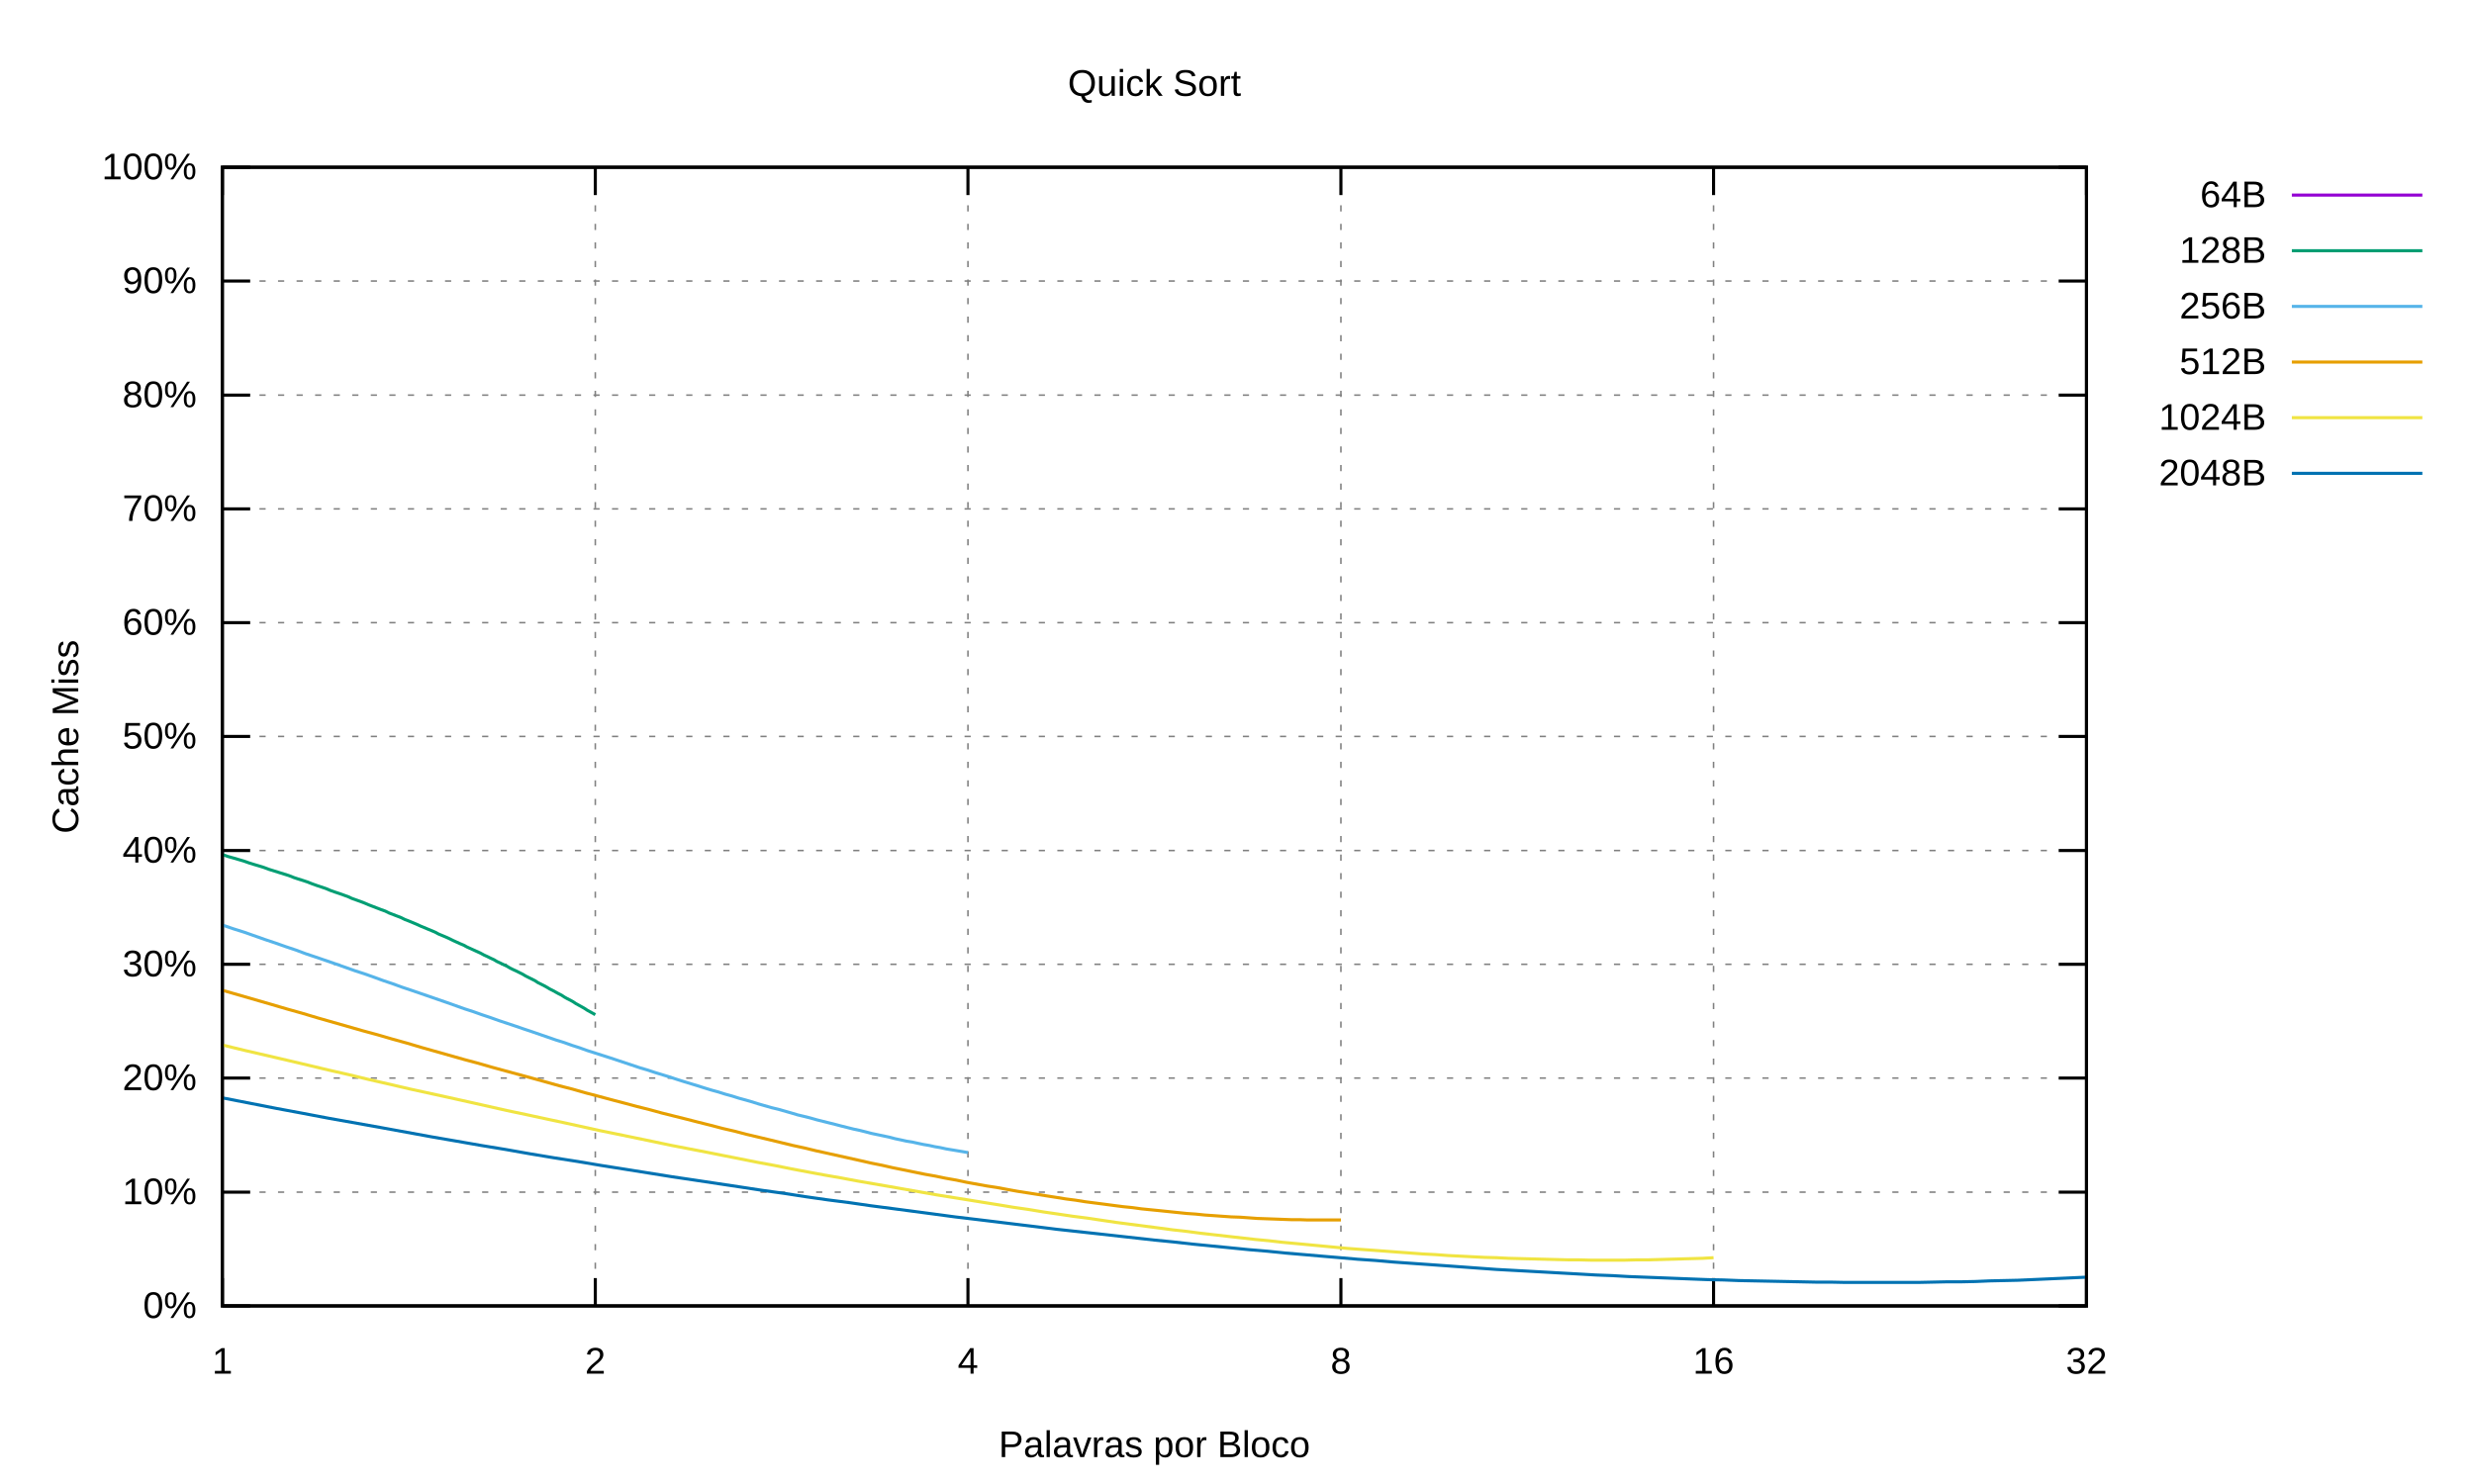
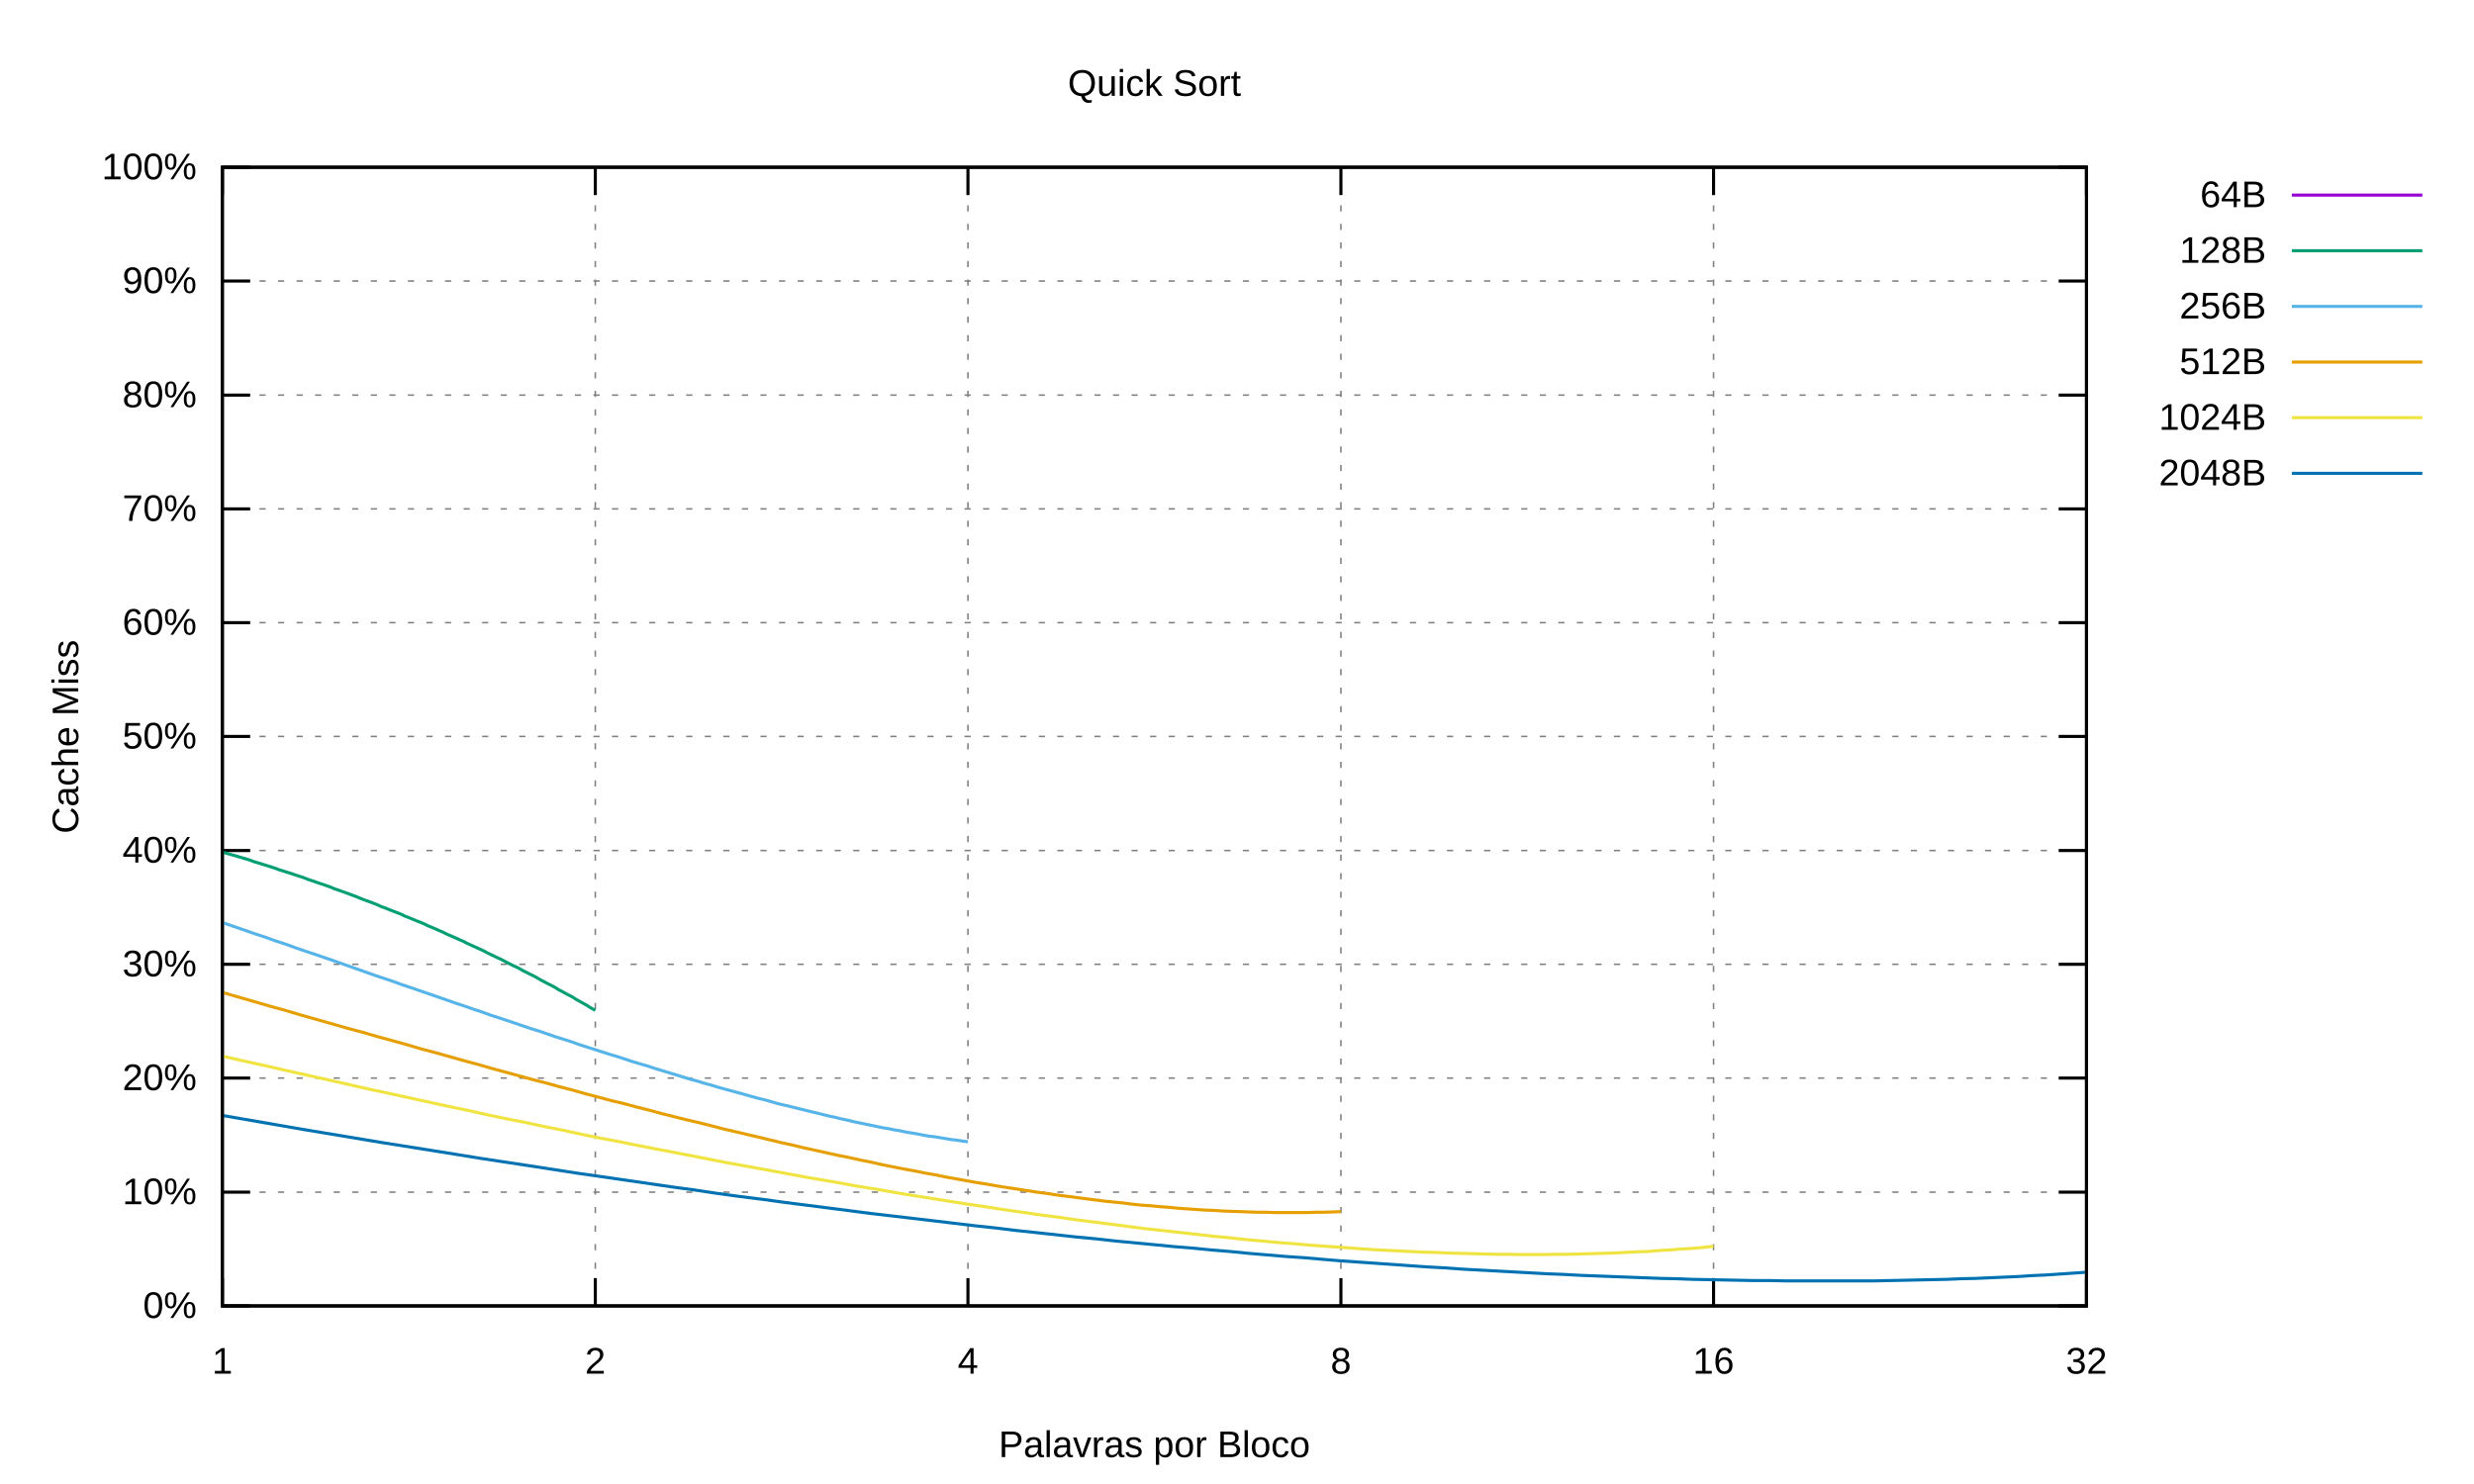
<svg xmlns="http://www.w3.org/2000/svg" xmlns:xlink="http://www.w3.org/1999/xlink" width="800" height="480" viewBox="0 0 800 480">
  <g id="gnuplot_canvas">
    <rect x="0" y="0" width="800" height="480" fill="none" />
    <defs>
      <circle id="gpDot" r="0.5" stroke-width="0.5" stroke="currentColor" />
      <path id="gpPt0" stroke-width="0.222" stroke="currentColor" d="M-1,0 h2 M0,-1 v2" />
      <path id="gpPt1" stroke-width="0.222" stroke="currentColor" d="M-1,-1 L1,1 M1,-1 L-1,1" />
      <path id="gpPt2" stroke-width="0.222" stroke="currentColor" d="M-1,0 L1,0 M0,-1 L0,1 M-1,-1 L1,1 M-1,1 L1,-1" />
      <rect id="gpPt3" stroke-width="0.222" stroke="currentColor" x="-1" y="-1" width="2" height="2" />
      <rect id="gpPt4" stroke-width="0.222" stroke="currentColor" fill="currentColor" x="-1" y="-1" width="2" height="2" />
      <circle id="gpPt5" stroke-width="0.222" stroke="currentColor" cx="0" cy="0" r="1" />
      <use xlink:href="#gpPt5" id="gpPt6" fill="currentColor" stroke="none" />
      <path id="gpPt7" stroke-width="0.222" stroke="currentColor" d="M0,-1.33 L-1.33,0.67 L1.33,0.67 z" />
      <use xlink:href="#gpPt7" id="gpPt8" fill="currentColor" stroke="none" />
      <use xlink:href="#gpPt7" id="gpPt9" stroke="currentColor" transform="rotate(180)" />
      <use xlink:href="#gpPt9" id="gpPt10" fill="currentColor" stroke="none" />
      <use xlink:href="#gpPt3" id="gpPt11" stroke="currentColor" transform="rotate(45)" />
      <use xlink:href="#gpPt11" id="gpPt12" fill="currentColor" stroke="none" />
      <path id="gpPt13" stroke-width="0.222" stroke="currentColor" d="M0,1.330 L1.265,0.411 L0.782,-1.067 L-0.782,-1.076 L-1.265,0.411 z" />
      <use xlink:href="#gpPt13" id="gpPt14" fill="currentColor" stroke="none" />
      <filter id="textbox" filterUnits="objectBoundingBox" x="0" y="0" height="1" width="1">
        <feFlood flood-color="white" flood-opacity="1" result="bgnd" />
        <feComposite in="SourceGraphic" in2="bgnd" operator="atop" />
      </filter>
      <filter id="greybox" filterUnits="objectBoundingBox" x="0" y="0" height="1" width="1">
        <feFlood flood-color="lightgrey" flood-opacity="1" result="grey" />
        <feComposite in="SourceGraphic" in2="grey" operator="atop" />
      </filter>
    </defs>
    <g fill="none" color="white" stroke="black" stroke-width="1.00" stroke-linecap="butt" stroke-linejoin="miter">
</g>
    <g fill="none" color="black" stroke="currentColor" stroke-width="1.00" stroke-linecap="butt" stroke-linejoin="miter">
</g>
    <g fill="none" color="black" stroke="black" stroke-width="0.50" stroke-linecap="butt" stroke-linejoin="miter">
</g>
    <g fill="none" color="gray" stroke="currentColor" stroke-width="0.50" stroke-linecap="butt" stroke-linejoin="miter">
      <path stroke="gray" stroke-dasharray="2,4" class="gridline" d="M71.9,422.4 L674.7,422.4  " />
    </g>
    <g fill="none" color="gray" stroke="gray" stroke-width="1.00" stroke-linecap="butt" stroke-linejoin="miter">
</g>
    <g fill="none" color="black" stroke="currentColor" stroke-width="1.00" stroke-linecap="butt" stroke-linejoin="miter">
      <path stroke="black" d="M71.9,422.4 L80.9,422.4 M674.7,422.4 L665.7,422.4  " />
      <g transform="translate(63.6,426.3)" stroke="none" fill="black" font-family="Arial" font-size="12.00" text-anchor="end">
        <text>
          <tspan font-family="Arial">0%</tspan>
        </text>
      </g>
    </g>
    <g fill="none" color="black" stroke="currentColor" stroke-width="1.00" stroke-linecap="butt" stroke-linejoin="miter">
</g>
    <g fill="none" color="black" stroke="black" stroke-width="0.50" stroke-linecap="butt" stroke-linejoin="miter">
</g>
    <g fill="none" color="gray" stroke="currentColor" stroke-width="0.50" stroke-linecap="butt" stroke-linejoin="miter">
      <path stroke="gray" stroke-dasharray="2,4" class="gridline" d="M71.9,385.6 L674.7,385.6  " />
    </g>
    <g fill="none" color="gray" stroke="gray" stroke-width="1.00" stroke-linecap="butt" stroke-linejoin="miter">
</g>
    <g fill="none" color="black" stroke="currentColor" stroke-width="1.00" stroke-linecap="butt" stroke-linejoin="miter">
      <path stroke="black" d="M71.9,385.6 L80.9,385.6 M674.7,385.6 L665.7,385.6  " />
      <g transform="translate(63.6,389.5)" stroke="none" fill="black" font-family="Arial" font-size="12.00" text-anchor="end">
        <text>
          <tspan font-family="Arial">10%</tspan>
        </text>
      </g>
    </g>
    <g fill="none" color="black" stroke="currentColor" stroke-width="1.00" stroke-linecap="butt" stroke-linejoin="miter">
</g>
    <g fill="none" color="black" stroke="black" stroke-width="0.50" stroke-linecap="butt" stroke-linejoin="miter">
</g>
    <g fill="none" color="gray" stroke="currentColor" stroke-width="0.50" stroke-linecap="butt" stroke-linejoin="miter">
      <path stroke="gray" stroke-dasharray="2,4" class="gridline" d="M71.9,348.7 L674.7,348.7  " />
    </g>
    <g fill="none" color="gray" stroke="gray" stroke-width="1.00" stroke-linecap="butt" stroke-linejoin="miter">
</g>
    <g fill="none" color="black" stroke="currentColor" stroke-width="1.00" stroke-linecap="butt" stroke-linejoin="miter">
      <path stroke="black" d="M71.9,348.7 L80.9,348.7 M674.7,348.7 L665.7,348.7  " />
      <g transform="translate(63.6,352.6)" stroke="none" fill="black" font-family="Arial" font-size="12.00" text-anchor="end">
        <text>
          <tspan font-family="Arial">20%</tspan>
        </text>
      </g>
    </g>
    <g fill="none" color="black" stroke="currentColor" stroke-width="1.00" stroke-linecap="butt" stroke-linejoin="miter">
</g>
    <g fill="none" color="black" stroke="black" stroke-width="0.50" stroke-linecap="butt" stroke-linejoin="miter">
</g>
    <g fill="none" color="gray" stroke="currentColor" stroke-width="0.50" stroke-linecap="butt" stroke-linejoin="miter">
      <path stroke="gray" stroke-dasharray="2,4" class="gridline" d="M71.9,311.9 L674.7,311.9  " />
    </g>
    <g fill="none" color="gray" stroke="gray" stroke-width="1.00" stroke-linecap="butt" stroke-linejoin="miter">
</g>
    <g fill="none" color="black" stroke="currentColor" stroke-width="1.00" stroke-linecap="butt" stroke-linejoin="miter">
      <path stroke="black" d="M71.9,311.9 L80.9,311.9 M674.7,311.9 L665.7,311.9  " />
      <g transform="translate(63.6,315.8)" stroke="none" fill="black" font-family="Arial" font-size="12.00" text-anchor="end">
        <text>
          <tspan font-family="Arial">30%</tspan>
        </text>
      </g>
    </g>
    <g fill="none" color="black" stroke="currentColor" stroke-width="1.00" stroke-linecap="butt" stroke-linejoin="miter">
</g>
    <g fill="none" color="black" stroke="black" stroke-width="0.50" stroke-linecap="butt" stroke-linejoin="miter">
</g>
    <g fill="none" color="gray" stroke="currentColor" stroke-width="0.50" stroke-linecap="butt" stroke-linejoin="miter">
      <path stroke="gray" stroke-dasharray="2,4" class="gridline" d="M71.9,275.1 L674.7,275.1  " />
    </g>
    <g fill="none" color="gray" stroke="gray" stroke-width="1.00" stroke-linecap="butt" stroke-linejoin="miter">
</g>
    <g fill="none" color="black" stroke="currentColor" stroke-width="1.00" stroke-linecap="butt" stroke-linejoin="miter">
      <path stroke="black" d="M71.9,275.1 L80.9,275.1 M674.7,275.1 L665.7,275.1  " />
      <g transform="translate(63.6,279.0)" stroke="none" fill="black" font-family="Arial" font-size="12.00" text-anchor="end">
        <text>
          <tspan font-family="Arial">40%</tspan>
        </text>
      </g>
    </g>
    <g fill="none" color="black" stroke="currentColor" stroke-width="1.00" stroke-linecap="butt" stroke-linejoin="miter">
</g>
    <g fill="none" color="black" stroke="black" stroke-width="0.50" stroke-linecap="butt" stroke-linejoin="miter">
</g>
    <g fill="none" color="gray" stroke="currentColor" stroke-width="0.50" stroke-linecap="butt" stroke-linejoin="miter">
      <path stroke="gray" stroke-dasharray="2,4" class="gridline" d="M71.9,238.2 L674.7,238.2  " />
    </g>
    <g fill="none" color="gray" stroke="gray" stroke-width="1.00" stroke-linecap="butt" stroke-linejoin="miter">
</g>
    <g fill="none" color="black" stroke="currentColor" stroke-width="1.00" stroke-linecap="butt" stroke-linejoin="miter">
      <path stroke="black" d="M71.9,238.2 L80.9,238.2 M674.7,238.2 L665.7,238.2  " />
      <g transform="translate(63.6,242.1)" stroke="none" fill="black" font-family="Arial" font-size="12.00" text-anchor="end">
        <text>
          <tspan font-family="Arial">50%</tspan>
        </text>
      </g>
    </g>
    <g fill="none" color="black" stroke="currentColor" stroke-width="1.00" stroke-linecap="butt" stroke-linejoin="miter">
</g>
    <g fill="none" color="black" stroke="black" stroke-width="0.50" stroke-linecap="butt" stroke-linejoin="miter">
</g>
    <g fill="none" color="gray" stroke="currentColor" stroke-width="0.50" stroke-linecap="butt" stroke-linejoin="miter">
      <path stroke="gray" stroke-dasharray="2,4" class="gridline" d="M71.9,201.4 L674.7,201.4  " />
    </g>
    <g fill="none" color="gray" stroke="gray" stroke-width="1.00" stroke-linecap="butt" stroke-linejoin="miter">
</g>
    <g fill="none" color="black" stroke="currentColor" stroke-width="1.00" stroke-linecap="butt" stroke-linejoin="miter">
      <path stroke="black" d="M71.9,201.4 L80.9,201.4 M674.7,201.4 L665.7,201.4  " />
      <g transform="translate(63.6,205.3)" stroke="none" fill="black" font-family="Arial" font-size="12.00" text-anchor="end">
        <text>
          <tspan font-family="Arial">60%</tspan>
        </text>
      </g>
    </g>
    <g fill="none" color="black" stroke="currentColor" stroke-width="1.00" stroke-linecap="butt" stroke-linejoin="miter">
</g>
    <g fill="none" color="black" stroke="black" stroke-width="0.50" stroke-linecap="butt" stroke-linejoin="miter">
</g>
    <g fill="none" color="gray" stroke="currentColor" stroke-width="0.50" stroke-linecap="butt" stroke-linejoin="miter">
      <path stroke="gray" stroke-dasharray="2,4" class="gridline" d="M71.9,164.6 L674.7,164.6  " />
    </g>
    <g fill="none" color="gray" stroke="gray" stroke-width="1.00" stroke-linecap="butt" stroke-linejoin="miter">
</g>
    <g fill="none" color="black" stroke="currentColor" stroke-width="1.00" stroke-linecap="butt" stroke-linejoin="miter">
      <path stroke="black" d="M71.9,164.6 L80.9,164.6 M674.7,164.6 L665.7,164.6  " />
      <g transform="translate(63.6,168.5)" stroke="none" fill="black" font-family="Arial" font-size="12.00" text-anchor="end">
        <text>
          <tspan font-family="Arial">70%</tspan>
        </text>
      </g>
    </g>
    <g fill="none" color="black" stroke="currentColor" stroke-width="1.00" stroke-linecap="butt" stroke-linejoin="miter">
</g>
    <g fill="none" color="black" stroke="black" stroke-width="0.50" stroke-linecap="butt" stroke-linejoin="miter">
</g>
    <g fill="none" color="gray" stroke="currentColor" stroke-width="0.50" stroke-linecap="butt" stroke-linejoin="miter">
      <path stroke="gray" stroke-dasharray="2,4" class="gridline" d="M71.9,127.8 L674.7,127.8  " />
    </g>
    <g fill="none" color="gray" stroke="gray" stroke-width="1.00" stroke-linecap="butt" stroke-linejoin="miter">
</g>
    <g fill="none" color="black" stroke="currentColor" stroke-width="1.00" stroke-linecap="butt" stroke-linejoin="miter">
      <path stroke="black" d="M71.9,127.8 L80.9,127.8 M674.7,127.8 L665.7,127.8  " />
      <g transform="translate(63.6,131.7)" stroke="none" fill="black" font-family="Arial" font-size="12.00" text-anchor="end">
        <text>
          <tspan font-family="Arial">80%</tspan>
        </text>
      </g>
    </g>
    <g fill="none" color="black" stroke="currentColor" stroke-width="1.00" stroke-linecap="butt" stroke-linejoin="miter">
</g>
    <g fill="none" color="black" stroke="black" stroke-width="0.50" stroke-linecap="butt" stroke-linejoin="miter">
</g>
    <g fill="none" color="gray" stroke="currentColor" stroke-width="0.50" stroke-linecap="butt" stroke-linejoin="miter">
      <path stroke="gray" stroke-dasharray="2,4" class="gridline" d="M71.9,90.9 L674.7,90.9  " />
    </g>
    <g fill="none" color="gray" stroke="gray" stroke-width="1.00" stroke-linecap="butt" stroke-linejoin="miter">
</g>
    <g fill="none" color="black" stroke="currentColor" stroke-width="1.00" stroke-linecap="butt" stroke-linejoin="miter">
      <path stroke="black" d="M71.9,90.9 L80.9,90.9 M674.7,90.9 L665.7,90.9  " />
      <g transform="translate(63.6,94.8)" stroke="none" fill="black" font-family="Arial" font-size="12.00" text-anchor="end">
        <text>
          <tspan font-family="Arial">90%</tspan>
        </text>
      </g>
    </g>
    <g fill="none" color="black" stroke="currentColor" stroke-width="1.00" stroke-linecap="butt" stroke-linejoin="miter">
</g>
    <g fill="none" color="black" stroke="black" stroke-width="0.50" stroke-linecap="butt" stroke-linejoin="miter">
</g>
    <g fill="none" color="gray" stroke="currentColor" stroke-width="0.50" stroke-linecap="butt" stroke-linejoin="miter">
      <path stroke="gray" stroke-dasharray="2,4" class="gridline" d="M71.9,54.1 L674.7,54.1  " />
    </g>
    <g fill="none" color="gray" stroke="gray" stroke-width="1.00" stroke-linecap="butt" stroke-linejoin="miter">
</g>
    <g fill="none" color="black" stroke="currentColor" stroke-width="1.00" stroke-linecap="butt" stroke-linejoin="miter">
      <path stroke="black" d="M71.9,54.1 L80.9,54.1 M674.7,54.1 L665.7,54.1  " />
      <g transform="translate(63.6,58.0)" stroke="none" fill="black" font-family="Arial" font-size="12.00" text-anchor="end">
        <text>
          <tspan font-family="Arial">100%</tspan>
        </text>
      </g>
    </g>
    <g fill="none" color="black" stroke="currentColor" stroke-width="1.00" stroke-linecap="butt" stroke-linejoin="miter">
</g>
    <g fill="none" color="black" stroke="black" stroke-width="0.50" stroke-linecap="butt" stroke-linejoin="miter">
</g>
    <g fill="none" color="gray" stroke="currentColor" stroke-width="0.50" stroke-linecap="butt" stroke-linejoin="miter">
      <path stroke="gray" stroke-dasharray="2,4" class="gridline" d="M71.9,422.4 L71.9,54.1  " />
    </g>
    <g fill="none" color="gray" stroke="gray" stroke-width="1.00" stroke-linecap="butt" stroke-linejoin="miter">
</g>
    <g fill="none" color="black" stroke="currentColor" stroke-width="1.00" stroke-linecap="butt" stroke-linejoin="miter">
      <path stroke="black" d="M71.9,422.4 L71.9,413.4 M71.9,54.1 L71.9,63.1  " />
      <g transform="translate(71.9,444.3)" stroke="none" fill="black" font-family="Arial" font-size="12.00" text-anchor="middle">
        <text>
          <tspan font-family="Arial"> 1</tspan>
        </text>
      </g>
    </g>
    <g fill="none" color="black" stroke="currentColor" stroke-width="1.00" stroke-linecap="butt" stroke-linejoin="miter">
</g>
    <g fill="none" color="black" stroke="black" stroke-width="0.50" stroke-linecap="butt" stroke-linejoin="miter">
</g>
    <g fill="none" color="gray" stroke="currentColor" stroke-width="0.50" stroke-linecap="butt" stroke-linejoin="miter">
      <path stroke="gray" stroke-dasharray="2,4" class="gridline" d="M192.5,422.4 L192.5,54.1  " />
    </g>
    <g fill="none" color="gray" stroke="gray" stroke-width="1.00" stroke-linecap="butt" stroke-linejoin="miter">
</g>
    <g fill="none" color="black" stroke="currentColor" stroke-width="1.00" stroke-linecap="butt" stroke-linejoin="miter">
      <path stroke="black" d="M192.5,422.4 L192.5,413.4 M192.5,54.1 L192.5,63.1  " />
      <g transform="translate(192.5,444.3)" stroke="none" fill="black" font-family="Arial" font-size="12.00" text-anchor="middle">
        <text>
          <tspan font-family="Arial"> 2</tspan>
        </text>
      </g>
    </g>
    <g fill="none" color="black" stroke="currentColor" stroke-width="1.00" stroke-linecap="butt" stroke-linejoin="miter">
</g>
    <g fill="none" color="black" stroke="black" stroke-width="0.50" stroke-linecap="butt" stroke-linejoin="miter">
</g>
    <g fill="none" color="gray" stroke="currentColor" stroke-width="0.50" stroke-linecap="butt" stroke-linejoin="miter">
      <path stroke="gray" stroke-dasharray="2,4" class="gridline" d="M313.0,422.4 L313.0,54.1  " />
    </g>
    <g fill="none" color="gray" stroke="gray" stroke-width="1.00" stroke-linecap="butt" stroke-linejoin="miter">
</g>
    <g fill="none" color="black" stroke="currentColor" stroke-width="1.00" stroke-linecap="butt" stroke-linejoin="miter">
      <path stroke="black" d="M313.0,422.4 L313.0,413.4 M313.0,54.1 L313.0,63.1  " />
      <g transform="translate(313.0,444.3)" stroke="none" fill="black" font-family="Arial" font-size="12.00" text-anchor="middle">
        <text>
          <tspan font-family="Arial"> 4</tspan>
        </text>
      </g>
    </g>
    <g fill="none" color="black" stroke="currentColor" stroke-width="1.00" stroke-linecap="butt" stroke-linejoin="miter">
</g>
    <g fill="none" color="black" stroke="black" stroke-width="0.50" stroke-linecap="butt" stroke-linejoin="miter">
</g>
    <g fill="none" color="gray" stroke="currentColor" stroke-width="0.50" stroke-linecap="butt" stroke-linejoin="miter">
      <path stroke="gray" stroke-dasharray="2,4" class="gridline" d="M433.6,422.4 L433.6,54.1  " />
    </g>
    <g fill="none" color="gray" stroke="gray" stroke-width="1.00" stroke-linecap="butt" stroke-linejoin="miter">
</g>
    <g fill="none" color="black" stroke="currentColor" stroke-width="1.00" stroke-linecap="butt" stroke-linejoin="miter">
      <path stroke="black" d="M433.6,422.4 L433.6,413.4 M433.6,54.1 L433.6,63.1  " />
      <g transform="translate(433.6,444.3)" stroke="none" fill="black" font-family="Arial" font-size="12.00" text-anchor="middle">
        <text>
          <tspan font-family="Arial"> 8</tspan>
        </text>
      </g>
    </g>
    <g fill="none" color="black" stroke="currentColor" stroke-width="1.00" stroke-linecap="butt" stroke-linejoin="miter">
</g>
    <g fill="none" color="black" stroke="black" stroke-width="0.50" stroke-linecap="butt" stroke-linejoin="miter">
</g>
    <g fill="none" color="gray" stroke="currentColor" stroke-width="0.50" stroke-linecap="butt" stroke-linejoin="miter">
      <path stroke="gray" stroke-dasharray="2,4" class="gridline" d="M554.1,422.4 L554.1,54.1  " />
    </g>
    <g fill="none" color="gray" stroke="gray" stroke-width="1.00" stroke-linecap="butt" stroke-linejoin="miter">
</g>
    <g fill="none" color="black" stroke="currentColor" stroke-width="1.00" stroke-linecap="butt" stroke-linejoin="miter">
      <path stroke="black" d="M554.1,422.4 L554.1,413.4 M554.1,54.1 L554.1,63.1  " />
      <g transform="translate(554.1,444.3)" stroke="none" fill="black" font-family="Arial" font-size="12.00" text-anchor="middle">
        <text>
          <tspan font-family="Arial"> 16</tspan>
        </text>
      </g>
    </g>
    <g fill="none" color="black" stroke="currentColor" stroke-width="1.00" stroke-linecap="butt" stroke-linejoin="miter">
</g>
    <g fill="none" color="black" stroke="black" stroke-width="0.50" stroke-linecap="butt" stroke-linejoin="miter">
</g>
    <g fill="none" color="gray" stroke="currentColor" stroke-width="0.50" stroke-linecap="butt" stroke-linejoin="miter">
      <path stroke="gray" stroke-dasharray="2,4" class="gridline" d="M674.7,422.4 L674.7,54.1  " />
    </g>
    <g fill="none" color="gray" stroke="gray" stroke-width="1.00" stroke-linecap="butt" stroke-linejoin="miter">
</g>
    <g fill="none" color="black" stroke="currentColor" stroke-width="1.00" stroke-linecap="butt" stroke-linejoin="miter">
      <path stroke="black" d="M674.7,422.4 L674.7,413.4 M674.7,54.1 L674.7,63.1  " />
      <g transform="translate(674.7,444.3)" stroke="none" fill="black" font-family="Arial" font-size="12.00" text-anchor="middle">
        <text>
          <tspan font-family="Arial"> 32</tspan>
        </text>
      </g>
    </g>
    <g fill="none" color="black" stroke="currentColor" stroke-width="1.00" stroke-linecap="butt" stroke-linejoin="miter">
</g>
    <g fill="none" color="black" stroke="currentColor" stroke-width="1.00" stroke-linecap="butt" stroke-linejoin="miter">
      <path stroke="black" d="M71.9,54.1 L71.9,422.4 L674.7,422.4 L674.7,54.1 L71.9,54.1 Z  " />
    </g>
    <g fill="none" color="black" stroke="currentColor" stroke-width="1.00" stroke-linecap="butt" stroke-linejoin="miter">
      <g transform="translate(25.3,238.3) rotate(270)" stroke="none" fill="black" font-family="Arial" font-size="12.00" text-anchor="middle">
        <text>
          <tspan font-family="Arial">Cache Miss</tspan>
        </text>
      </g>
    </g>
    <g fill="none" color="black" stroke="currentColor" stroke-width="1.00" stroke-linecap="butt" stroke-linejoin="miter">
      <g transform="translate(373.3,471.3)" stroke="none" fill="black" font-family="Arial" font-size="12.00" text-anchor="middle">
        <text>
          <tspan font-family="Arial">Palavras por Bloco</tspan>
        </text>
      </g>
    </g>
    <g fill="none" color="black" stroke="currentColor" stroke-width="1.00" stroke-linecap="butt" stroke-linejoin="miter">
      <g transform="translate(373.3,31.0)" stroke="none" fill="black" font-family="Arial" font-size="12.00" text-anchor="middle">
        <text>
          <tspan font-family="Arial">Quick Sort</tspan>
        </text>
      </g>
    </g>
    <g fill="none" color="black" stroke="currentColor" stroke-width="1.00" stroke-linecap="butt" stroke-linejoin="miter">
</g>
    <g id="gnuplot_plot_1">
      <g fill="none" color="black" stroke="currentColor" stroke-width="1.00" stroke-linecap="butt" stroke-linejoin="miter">
        <g transform="translate(732.8,67.0)" stroke="none" fill="black" font-family="Arial" font-size="12.00" text-anchor="end">
          <text>
            <tspan font-family="Arial">64B</tspan>
          </text>
        </g>
      </g>
      <g fill="none" color="black" stroke="currentColor" stroke-width="1.00" stroke-linecap="butt" stroke-linejoin="miter">
-         <path stroke="rgb(148,   0, 211)" d="M741.1,63.1 L783.3,63.1 M71.9,240.7  " />
+         <path stroke="rgb(148,   0, 211)" d="M741.1,63.1 L783.3,63.1 M71.9,242.8  " />
      </g>
    </g>
    <g id="gnuplot_plot_2">
      <g fill="none" color="black" stroke="currentColor" stroke-width="1.00" stroke-linecap="butt" stroke-linejoin="miter">
        <g transform="translate(732.8,85.0)" stroke="none" fill="black" font-family="Arial" font-size="12.00" text-anchor="end">
          <text>
            <tspan font-family="Arial">128B</tspan>
          </text>
        </g>
      </g>
      <g fill="none" color="black" stroke="currentColor" stroke-width="1.00" stroke-linecap="butt" stroke-linejoin="miter">
-         <path stroke="rgb(  0, 158, 115)" d="M741.1,81.1 L783.3,81.1 M71.9,276.4 L73.6,277.0 L75.4,277.5 L77.1,278.0 L78.8,278.5 L80.5,279.1   L82.1,279.6 L83.8,280.1 L85.4,280.6 L87.0,281.2 L88.6,281.7 L90.2,282.2 L91.8,282.7 L93.4,283.2   L94.9,283.8 L96.4,284.3 L98.0,284.8 L99.5,285.3 L101.0,285.9 L102.4,286.4 L103.9,286.9 L105.4,287.4   L106.8,288.0 L108.2,288.5 L109.7,289.0 L111.1,289.5 L112.5,290.0 L113.8,290.6 L115.2,291.1 L116.6,291.6   L117.9,292.1 L119.3,292.7 L120.6,293.2 L121.9,293.7 L123.2,294.2 L124.6,294.7 L125.8,295.3 L127.1,295.8   L128.4,296.3 L129.7,296.8 L130.9,297.4 L132.2,297.9 L133.4,298.4 L134.6,298.9 L135.9,299.5 L137.1,300.0   L138.3,300.5 L139.5,301.0 L140.7,301.5 L141.8,302.1 L143.0,302.6 L144.2,303.1 L145.3,303.6 L146.5,304.2   L147.6,304.7 L148.7,305.2 L149.9,305.7 L151.0,306.3 L152.1,306.8 L153.2,307.3 L154.3,307.8 L155.4,308.3   L156.5,308.9 L157.6,309.4 L158.6,309.9 L159.7,310.4 L160.7,311.0 L161.8,311.5 L162.8,312.0 L163.9,312.5   L164.9,313.1 L165.9,313.6 L167.0,314.1 L168.0,314.6 L169.0,315.1 L170.0,315.7 L171.0,316.2 L172.0,316.7   L173.0,317.2 L173.9,317.8 L174.9,318.3 L175.9,318.8 L176.8,319.3 L177.8,319.9 L178.8,320.4 L179.7,320.9   L180.6,321.4 L181.6,321.9 L182.5,322.5 L183.4,323.0 L184.4,323.5 L185.3,324.0 L186.2,324.6 L187.1,325.1   L188.0,325.6 L188.9,326.1 L189.8,326.7 L190.7,327.2 L191.6,327.7 L192.5,328.2  " />
+         <path stroke="rgb(  0, 158, 115)" d="M741.1,81.1 L783.3,81.1 M71.9,275.6 L73.6,276.1 L75.4,276.6 L77.1,277.1 L78.8,277.6 L80.5,278.1   L82.1,278.7 L83.8,279.2 L85.4,279.7 L87.0,280.2 L88.6,280.7 L90.2,281.3 L91.8,281.8 L93.4,282.3   L94.9,282.8 L96.4,283.3 L98.0,283.8 L99.5,284.4 L101.0,284.9 L102.4,285.4 L103.9,285.9 L105.4,286.4   L106.8,286.9 L108.2,287.5 L109.7,288.0 L111.1,288.5 L112.5,289.0 L113.8,289.5 L115.2,290.0 L116.6,290.6   L117.9,291.1 L119.3,291.6 L120.6,292.1 L121.9,292.6 L123.2,293.2 L124.6,293.7 L125.8,294.2 L127.1,294.7   L128.4,295.2 L129.7,295.7 L130.9,296.3 L132.2,296.8 L133.4,297.3 L134.6,297.8 L135.9,298.3 L137.1,298.8   L138.3,299.4 L139.5,299.9 L140.7,300.4 L141.8,300.9 L143.0,301.4 L144.2,302.0 L145.3,302.5 L146.5,303.0   L147.6,303.5 L148.7,304.0 L149.9,304.5 L151.0,305.1 L152.1,305.6 L153.2,306.1 L154.3,306.6 L155.4,307.1   L156.5,307.6 L157.6,308.2 L158.6,308.7 L159.7,309.2 L160.7,309.7 L161.8,310.2 L162.8,310.7 L163.9,311.3   L164.9,311.8 L165.9,312.3 L167.0,312.8 L168.0,313.3 L169.0,313.9 L170.0,314.4 L171.0,314.9 L172.0,315.4   L173.0,315.9 L173.9,316.4 L174.9,317.0 L175.9,317.5 L176.8,318.0 L177.8,318.5 L178.8,319.0 L179.7,319.5   L180.6,320.1 L181.6,320.6 L182.5,321.1 L183.4,321.6 L184.4,322.1 L185.3,322.6 L186.2,323.2 L187.1,323.7   L188.0,324.2 L188.9,324.7 L189.8,325.2 L190.7,325.8 L191.6,326.3 L192.5,326.8  " />
      </g>
    </g>
    <g id="gnuplot_plot_3">
      <g fill="none" color="black" stroke="currentColor" stroke-width="1.00" stroke-linecap="butt" stroke-linejoin="miter">
        <g transform="translate(732.8,103.0)" stroke="none" fill="black" font-family="Arial" font-size="12.00" text-anchor="end">
          <text>
            <tspan font-family="Arial">256B</tspan>
          </text>
        </g>
      </g>
      <g fill="none" color="black" stroke="currentColor" stroke-width="1.00" stroke-linecap="butt" stroke-linejoin="miter">
-         <path stroke="rgb( 86, 180, 233)" d="M741.1,99.1 L783.3,99.1 M71.9,299.2 L75.4,300.4 L78.9,301.5 L82.3,302.7 L85.7,303.9 L89.0,305.0   L92.4,306.2 L95.7,307.3 L98.9,308.5 L102.2,309.6 L105.4,310.7 L108.6,311.8 L111.7,312.9 L114.8,314.0   L117.9,315.0 L121.0,316.1 L124.0,317.2 L127.0,318.2 L130.0,319.3 L133.0,320.3 L135.9,321.3 L138.8,322.3   L141.7,323.3 L144.6,324.3 L147.4,325.3 L150.2,326.3 L153.0,327.2 L155.8,328.2 L158.5,329.1 L161.3,330.1   L164.0,331.0 L166.7,331.9 L169.3,332.8 L172.0,333.7 L174.6,334.6 L177.2,335.5 L179.8,336.4 L182.4,337.2   L184.9,338.1 L187.4,338.9 L189.9,339.8 L192.4,340.6 L194.9,341.4 L197.4,342.2 L199.8,343.0 L202.2,343.8   L204.6,344.6 L207.0,345.4 L209.4,346.1 L211.8,346.9 L214.1,347.6 L216.4,348.3 L218.8,349.1 L221.0,349.8   L223.3,350.5 L225.6,351.2 L227.8,351.9 L230.1,352.6 L232.3,353.2 L234.5,353.9 L236.7,354.5 L238.9,355.2   L241.1,355.8 L243.2,356.4 L245.4,357.1 L247.5,357.7 L249.6,358.3 L251.7,358.8 L253.8,359.4 L255.9,360.0   L257.9,360.6 L260.0,361.1 L262.0,361.6 L264.1,362.2 L266.1,362.7 L268.1,363.2 L270.1,363.7 L272.0,364.2   L274.0,364.7 L276.0,365.2 L277.9,365.6 L279.9,366.1 L281.8,366.6 L283.7,367.0 L285.6,367.4 L287.5,367.8   L289.4,368.3 L291.3,368.7 L293.1,369.1 L295.0,369.4 L296.8,369.8 L298.7,370.2 L300.5,370.5 L302.3,370.9   L304.1,371.2 L305.9,371.6 L307.7,371.9 L309.5,372.2 L311.3,372.5 L313.0,372.8  " />
+         <path stroke="rgb( 86, 180, 233)" d="M741.1,99.1 L783.3,99.1 M71.9,298.4 L75.4,299.6 L78.9,300.8 L82.3,302.0 L85.7,303.1 L89.0,304.3   L92.4,305.4 L95.7,306.6 L98.9,307.7 L102.2,308.8 L105.4,309.9 L108.6,311.0 L111.7,312.1 L114.8,313.2   L117.9,314.3 L121.0,315.4 L124.0,316.4 L127.0,317.4 L130.0,318.5 L133.0,319.5 L135.9,320.5 L138.8,321.5   L141.7,322.5 L144.6,323.5 L147.4,324.5 L150.2,325.4 L153.0,326.4 L155.8,327.3 L158.5,328.3 L161.3,329.2   L164.0,330.1 L166.7,331.0 L169.3,331.9 L172.0,332.8 L174.6,333.6 L177.2,334.5 L179.8,335.4 L182.4,336.2   L184.9,337.0 L187.4,337.9 L189.9,338.7 L192.4,339.5 L194.9,340.3 L197.4,341.1 L199.8,341.8 L202.2,342.6   L204.6,343.4 L207.0,344.1 L209.4,344.8 L211.8,345.6 L214.1,346.3 L216.4,347.0 L218.8,347.7 L221.0,348.4   L223.3,349.1 L225.6,349.7 L227.8,350.4 L230.1,351.0 L232.3,351.7 L234.5,352.3 L236.7,352.9 L238.9,353.5   L241.1,354.1 L243.2,354.7 L245.4,355.3 L247.5,355.8 L249.6,356.4 L251.7,357.0 L253.8,357.5 L255.9,358.0   L257.9,358.5 L260.0,359.0 L262.0,359.5 L264.1,360.0 L266.1,360.5 L268.1,361.0 L270.1,361.4 L272.0,361.9   L274.0,362.3 L276.0,362.8 L277.9,363.2 L279.9,363.6 L281.8,364.0 L283.7,364.4 L285.6,364.8 L287.5,365.1   L289.4,365.5 L291.3,365.8 L293.1,366.2 L295.0,366.5 L296.8,366.8 L298.7,367.2 L300.5,367.5 L302.3,367.7   L304.1,368.0 L305.9,368.3 L307.7,368.6 L309.5,368.8 L311.3,369.1 L313.0,369.3  " />
      </g>
    </g>
    <g id="gnuplot_plot_4">
      <g fill="none" color="black" stroke="currentColor" stroke-width="1.00" stroke-linecap="butt" stroke-linejoin="miter">
        <g transform="translate(732.8,121.0)" stroke="none" fill="black" font-family="Arial" font-size="12.00" text-anchor="end">
          <text>
            <tspan font-family="Arial">512B</tspan>
          </text>
        </g>
      </g>
      <g fill="none" color="black" stroke="currentColor" stroke-width="1.00" stroke-linecap="butt" stroke-linejoin="miter">
-         <path stroke="rgb(230, 159,   0)" d="M741.1,117.1 L783.3,117.1 M71.9,320.3 L77.1,321.8 L82.3,323.3 L87.5,324.8 L92.6,326.3 L97.6,327.7   L102.6,329.2 L107.5,330.6 L112.4,332.0 L117.3,333.4 L122.1,334.7 L126.9,336.1 L131.6,337.4 L136.3,338.8   L140.9,340.1 L145.5,341.4 L150.1,342.7 L154.6,343.9 L159.1,345.2 L163.5,346.4 L167.9,347.6 L172.3,348.8   L176.6,350.0 L180.9,351.2 L185.2,352.3 L189.4,353.5 L193.6,354.6 L197.7,355.7 L201.9,356.8 L206.0,357.9   L210.0,358.9 L214.0,360.0 L218.0,361.0 L222.0,362.0 L225.9,363.0 L229.9,364.0 L233.7,365.0 L237.6,365.9   L241.4,366.9 L245.2,367.8 L249.0,368.7 L252.7,369.6 L256.4,370.5 L260.1,371.3 L263.8,372.2 L267.4,373.0   L271.0,373.8 L274.6,374.6 L278.2,375.4 L281.7,376.2 L285.2,376.9 L288.7,377.7 L292.2,378.4 L295.6,379.1   L299.0,379.8 L302.4,380.4 L305.8,381.1 L309.2,381.7 L312.5,382.4 L315.8,383.0 L319.1,383.6 L322.4,384.1   L325.6,384.7 L328.9,385.3 L332.1,385.8 L335.3,386.3 L338.4,386.8 L341.6,387.3 L344.7,387.8 L347.8,388.2   L350.9,388.7 L354.0,389.1 L357.1,389.5 L360.1,389.9 L363.2,390.3 L366.2,390.6 L369.1,391.0 L372.1,391.3   L375.1,391.6 L378.0,391.9 L380.9,392.2 L383.8,392.5 L386.7,392.7 L389.6,393.0 L392.5,393.2 L395.3,393.4   L398.1,393.6 L401.0,393.7 L403.8,393.9 L406.5,394.1 L409.3,394.2 L412.1,394.3 L414.8,394.4 L417.5,394.5   L420.2,394.5 L422.9,394.6 L425.6,394.6 L428.3,394.6 L430.9,394.6 L433.6,394.6  " />
+         <path stroke="rgb(230, 159,   0)" d="M741.1,117.1 L783.3,117.1 M71.9,321.0 L77.1,322.5 L82.3,324.0 L87.5,325.5 L92.6,326.9 L97.6,328.4   L102.6,329.8 L107.5,331.2 L112.4,332.6 L117.3,333.9 L122.1,335.3 L126.9,336.6 L131.6,337.9 L136.3,339.3   L140.9,340.5 L145.5,341.8 L150.1,343.1 L154.6,344.3 L159.1,345.6 L163.5,346.8 L167.9,348.0 L172.3,349.2   L176.6,350.3 L180.9,351.5 L185.2,352.6 L189.4,353.8 L193.6,354.9 L197.7,356.0 L201.9,357.0 L206.0,358.1   L210.0,359.1 L214.0,360.2 L218.0,361.2 L222.0,362.2 L225.9,363.1 L229.9,364.1 L233.7,365.1 L237.6,366.0   L241.4,366.9 L245.2,367.8 L249.0,368.7 L252.7,369.6 L256.4,370.4 L260.1,371.3 L263.8,372.1 L267.4,372.9   L271.0,373.7 L274.6,374.4 L278.2,375.2 L281.7,375.9 L285.2,376.7 L288.7,377.4 L292.2,378.1 L295.6,378.7   L299.0,379.4 L302.4,380.0 L305.8,380.7 L309.2,381.3 L312.5,381.9 L315.8,382.5 L319.1,383.0 L322.4,383.6   L325.6,384.1 L328.9,384.6 L332.1,385.1 L335.3,385.6 L338.4,386.0 L341.6,386.5 L344.7,386.9 L347.8,387.3   L350.9,387.7 L354.0,388.1 L357.1,388.5 L360.1,388.8 L363.2,389.1 L366.2,389.5 L369.1,389.8 L372.1,390.0   L375.1,390.3 L378.0,390.5 L380.9,390.8 L383.8,391.0 L386.7,391.2 L389.6,391.4 L392.5,391.5 L395.3,391.7   L398.1,391.8 L401.0,391.9 L403.8,392.0 L406.5,392.1 L409.3,392.1 L412.1,392.2 L414.8,392.2 L417.5,392.2   L420.2,392.2 L422.9,392.2 L425.6,392.1 L428.3,392.1 L430.9,392.0 L433.6,391.9  " />
      </g>
    </g>
    <g id="gnuplot_plot_5">
      <g fill="none" color="black" stroke="currentColor" stroke-width="1.00" stroke-linecap="butt" stroke-linejoin="miter">
        <g transform="translate(732.8,139.0)" stroke="none" fill="black" font-family="Arial" font-size="12.00" text-anchor="end">
          <text>
            <tspan font-family="Arial">1024B</tspan>
          </text>
        </g>
      </g>
      <g fill="none" color="black" stroke="currentColor" stroke-width="1.00" stroke-linecap="butt" stroke-linejoin="miter">
-         <path stroke="rgb(240, 228,  66)" d="M741.1,135.1 L783.3,135.1 M71.9,338.0 L78.9,339.7 L85.8,341.3 L92.7,342.9 L99.5,344.5 L106.2,346.1   L112.8,347.6 L119.4,349.2 L126.0,350.7 L132.4,352.2 L138.8,353.6 L145.2,355.0 L151.5,356.4 L157.7,357.8   L163.9,359.2 L170.1,360.5 L176.1,361.8 L182.2,363.1 L188.1,364.4 L194.0,365.7 L199.9,366.9 L205.7,368.1   L211.5,369.3 L217.2,370.5 L222.9,371.6 L228.6,372.7 L234.1,373.8 L239.7,374.9 L245.2,376.0 L250.6,377.0   L256.1,378.1 L261.4,379.1 L266.8,380.1 L272.0,381.0 L277.3,382.0 L282.5,382.9 L287.7,383.8 L292.8,384.7   L297.9,385.6 L303.0,386.5 L308.0,387.3 L313.0,388.1 L317.9,388.9 L322.9,389.7 L327.7,390.5 L332.6,391.2   L337.4,392.0 L342.2,392.7 L346.9,393.4 L351.6,394.0 L356.3,394.7 L361.0,395.4 L365.6,396.0 L370.2,396.6   L374.8,397.2 L379.3,397.8 L383.8,398.3 L388.3,398.9 L392.7,399.4 L397.1,399.9 L401.5,400.4 L405.9,400.9   L410.2,401.3 L414.5,401.8 L418.8,402.2 L423.1,402.6 L427.3,403.0 L431.5,403.4 L435.7,403.8 L439.8,404.1   L444.0,404.4 L448.1,404.7 L452.1,405.0 L456.2,405.3 L460.2,405.6 L464.2,405.8 L468.2,406.1 L472.2,406.3   L476.1,406.5 L480.1,406.7 L484.0,406.8 L487.8,407.0 L491.7,407.1 L495.5,407.2 L499.3,407.3 L503.1,407.4   L506.9,407.5 L510.6,407.5 L514.4,407.6 L518.1,407.6 L521.8,407.6 L525.4,407.6 L529.1,407.5 L532.7,407.5   L536.3,407.4 L539.9,407.3 L543.5,407.2 L547.1,407.1 L550.6,407.0 L554.1,406.8  " />
+         <path stroke="rgb(240, 228,  66)" d="M741.1,135.1 L783.3,135.1 M71.9,341.6 L78.9,343.2 L85.8,344.7 L92.7,346.3 L99.5,347.8 L106.2,349.3   L112.8,350.8 L119.4,352.3 L126.0,353.7 L132.4,355.1 L138.8,356.5 L145.2,357.9 L151.5,359.2 L157.7,360.6   L163.9,361.9 L170.1,363.1 L176.1,364.4 L182.2,365.6 L188.1,366.9 L194.0,368.1 L199.9,369.2 L205.7,370.4   L211.5,371.5 L217.2,372.6 L222.9,373.7 L228.6,374.8 L234.1,375.9 L239.7,376.9 L245.2,377.9 L250.6,378.9   L256.1,379.9 L261.4,380.9 L266.8,381.8 L272.0,382.7 L277.3,383.7 L282.5,384.5 L287.7,385.4 L292.8,386.3   L297.9,387.1 L303.0,387.9 L308.0,388.7 L313.0,389.5 L317.9,390.2 L322.9,391.0 L327.7,391.7 L332.6,392.4   L337.4,393.1 L342.2,393.7 L346.9,394.4 L351.6,395.0 L356.3,395.6 L361.0,396.2 L365.6,396.8 L370.2,397.4   L374.8,397.9 L379.3,398.4 L383.8,398.9 L388.3,399.4 L392.7,399.9 L397.1,400.3 L401.5,400.8 L405.9,401.2   L410.2,401.6 L414.5,402.0 L418.8,402.3 L423.1,402.7 L427.3,403.0 L431.5,403.3 L435.7,403.6 L439.8,403.9   L444.0,404.2 L448.1,404.4 L452.1,404.6 L456.2,404.8 L460.2,405.0 L464.2,405.1 L468.2,405.3 L472.2,405.4   L476.1,405.5 L480.1,405.6 L484.0,405.7 L487.8,405.7 L491.7,405.8 L495.5,405.8 L499.3,405.8 L503.1,405.7   L506.9,405.7 L510.6,405.6 L514.4,405.5 L518.1,405.4 L521.8,405.3 L525.4,405.1 L529.1,404.9 L532.7,404.8   L536.3,404.5 L539.9,404.3 L543.5,404.0 L547.1,403.8 L550.6,403.5 L554.1,403.1  " />
      </g>
    </g>
    <g id="gnuplot_plot_6">
      <g fill="none" color="black" stroke="currentColor" stroke-width="1.00" stroke-linecap="butt" stroke-linejoin="miter">
        <g transform="translate(732.8,157.0)" stroke="none" fill="black" font-family="Arial" font-size="12.00" text-anchor="end">
          <text>
            <tspan font-family="Arial">2048B</tspan>
          </text>
        </g>
      </g>
      <g fill="none" color="black" stroke="currentColor" stroke-width="1.00" stroke-linecap="butt" stroke-linejoin="miter">
-         <path stroke="rgb(  0, 114, 178)" d="M741.1,153.1 L783.3,153.1 M71.9,355.1 L80.6,356.8 L89.3,358.5 L97.9,360.1 L106.3,361.7 L114.7,363.2   L123.1,364.7 L131.3,366.2 L139.5,367.7 L147.6,369.1 L155.6,370.5 L163.5,371.8 L171.4,373.2 L179.2,374.5   L186.9,375.7 L194.6,377.0 L202.2,378.2 L209.7,379.4 L217.2,380.6 L224.6,381.7 L231.9,382.8 L239.2,383.9   L246.4,385.0 L253.6,386.0 L260.7,387.1 L267.7,388.1 L274.7,389.0 L281.6,390.0 L288.5,390.9 L295.3,391.8   L302.1,392.7 L308.8,393.6 L315.5,394.4 L322.1,395.2 L328.6,396.0 L335.2,396.8 L341.6,397.6 L348.0,398.3   L354.4,399.0 L360.7,399.7 L367.0,400.4 L373.3,401.1 L379.4,401.7 L385.6,402.4 L391.7,403.0 L397.8,403.6   L403.8,404.2 L409.8,404.7 L415.7,405.3 L421.6,405.8 L427.4,406.3 L433.3,406.8 L439.0,407.3 L444.8,407.7   L450.5,408.2 L456.1,408.6 L461.8,409.0 L467.4,409.4 L472.9,409.8 L478.4,410.2 L483.9,410.6 L489.4,410.9   L494.8,411.2 L500.2,411.5 L505.5,411.8 L510.9,412.1 L516.1,412.4 L521.4,412.6 L526.6,412.9 L531.8,413.1   L537.0,413.3 L542.1,413.5 L547.2,413.7 L552.3,413.9 L557.3,414.0 L562.3,414.2 L567.3,414.3 L572.3,414.4   L577.2,414.5 L582.1,414.6 L587.0,414.7 L591.8,414.7 L596.6,414.8 L601.4,414.8 L606.2,414.8 L610.9,414.8   L615.6,414.8 L620.3,414.8 L625.0,414.7 L629.6,414.6 L634.2,414.6 L638.8,414.5 L643.4,414.3 L647.9,414.2   L652.5,414.1 L657.0,413.9 L661.4,413.7 L665.9,413.5 L670.3,413.3 L674.7,413.1  " />
+         <path stroke="rgb(  0, 114, 178)" d="M741.1,153.1 L783.3,153.1 M71.9,360.8 L80.6,362.3 L89.3,363.8 L97.9,365.3 L106.3,366.7 L114.7,368.1   L123.1,369.5 L131.3,370.8 L139.5,372.1 L147.6,373.4 L155.6,374.7 L163.5,375.9 L171.4,377.1 L179.2,378.3   L186.9,379.5 L194.6,380.6 L202.2,381.7 L209.7,382.8 L217.2,383.9 L224.6,384.9 L231.9,386.0 L239.2,387.0   L246.4,387.9 L253.6,388.9 L260.7,389.8 L267.7,390.7 L274.7,391.6 L281.6,392.5 L288.5,393.3 L295.3,394.1   L302.1,394.9 L308.8,395.7 L315.5,396.5 L322.1,397.2 L328.6,398.0 L335.2,398.7 L341.6,399.4 L348.0,400.1   L354.4,400.7 L360.7,401.4 L367.0,402.0 L373.3,402.6 L379.4,403.2 L385.6,403.7 L391.7,404.3 L397.8,404.8   L403.8,405.4 L409.8,405.9 L415.7,406.4 L421.6,406.8 L427.4,407.3 L433.3,407.8 L439.0,408.2 L444.8,408.6   L450.5,409.0 L456.1,409.4 L461.8,409.8 L467.4,410.1 L472.9,410.5 L478.4,410.8 L483.9,411.1 L489.4,411.4   L494.8,411.7 L500.2,412.0 L505.5,412.2 L510.9,412.5 L516.1,412.7 L521.4,412.9 L526.6,413.1 L531.8,413.3   L537.0,413.5 L542.1,413.6 L547.2,413.8 L552.3,413.9 L557.3,414.0 L562.3,414.1 L567.3,414.2 L572.3,414.2   L577.2,414.3 L582.1,414.3 L587.0,414.3 L591.8,414.3 L596.6,414.3 L601.4,414.3 L606.2,414.3 L610.9,414.2   L615.6,414.1 L620.3,414.0 L625.0,413.9 L629.6,413.8 L634.2,413.6 L638.8,413.5 L643.4,413.3 L647.9,413.1   L652.5,412.9 L657.0,412.6 L661.4,412.4 L665.9,412.1 L670.3,411.8 L674.7,411.5  " />
      </g>
    </g>
    <g fill="none" color="white" stroke="rgb(  0, 114, 178)" stroke-width="2.00" stroke-linecap="butt" stroke-linejoin="miter">
</g>
    <g fill="none" color="black" stroke="currentColor" stroke-width="2.00" stroke-linecap="butt" stroke-linejoin="miter">
</g>
    <g fill="none" color="black" stroke="black" stroke-width="1.00" stroke-linecap="butt" stroke-linejoin="miter">
</g>
    <g fill="none" color="black" stroke="currentColor" stroke-width="1.00" stroke-linecap="butt" stroke-linejoin="miter">
      <path stroke="black" d="M71.9,54.1 L71.9,422.4 L674.7,422.4 L674.7,54.1 L71.9,54.1 Z  " />
    </g>
    <g fill="none" color="black" stroke="currentColor" stroke-width="1.00" stroke-linecap="butt" stroke-linejoin="miter">
</g>
  </g>
</svg>
